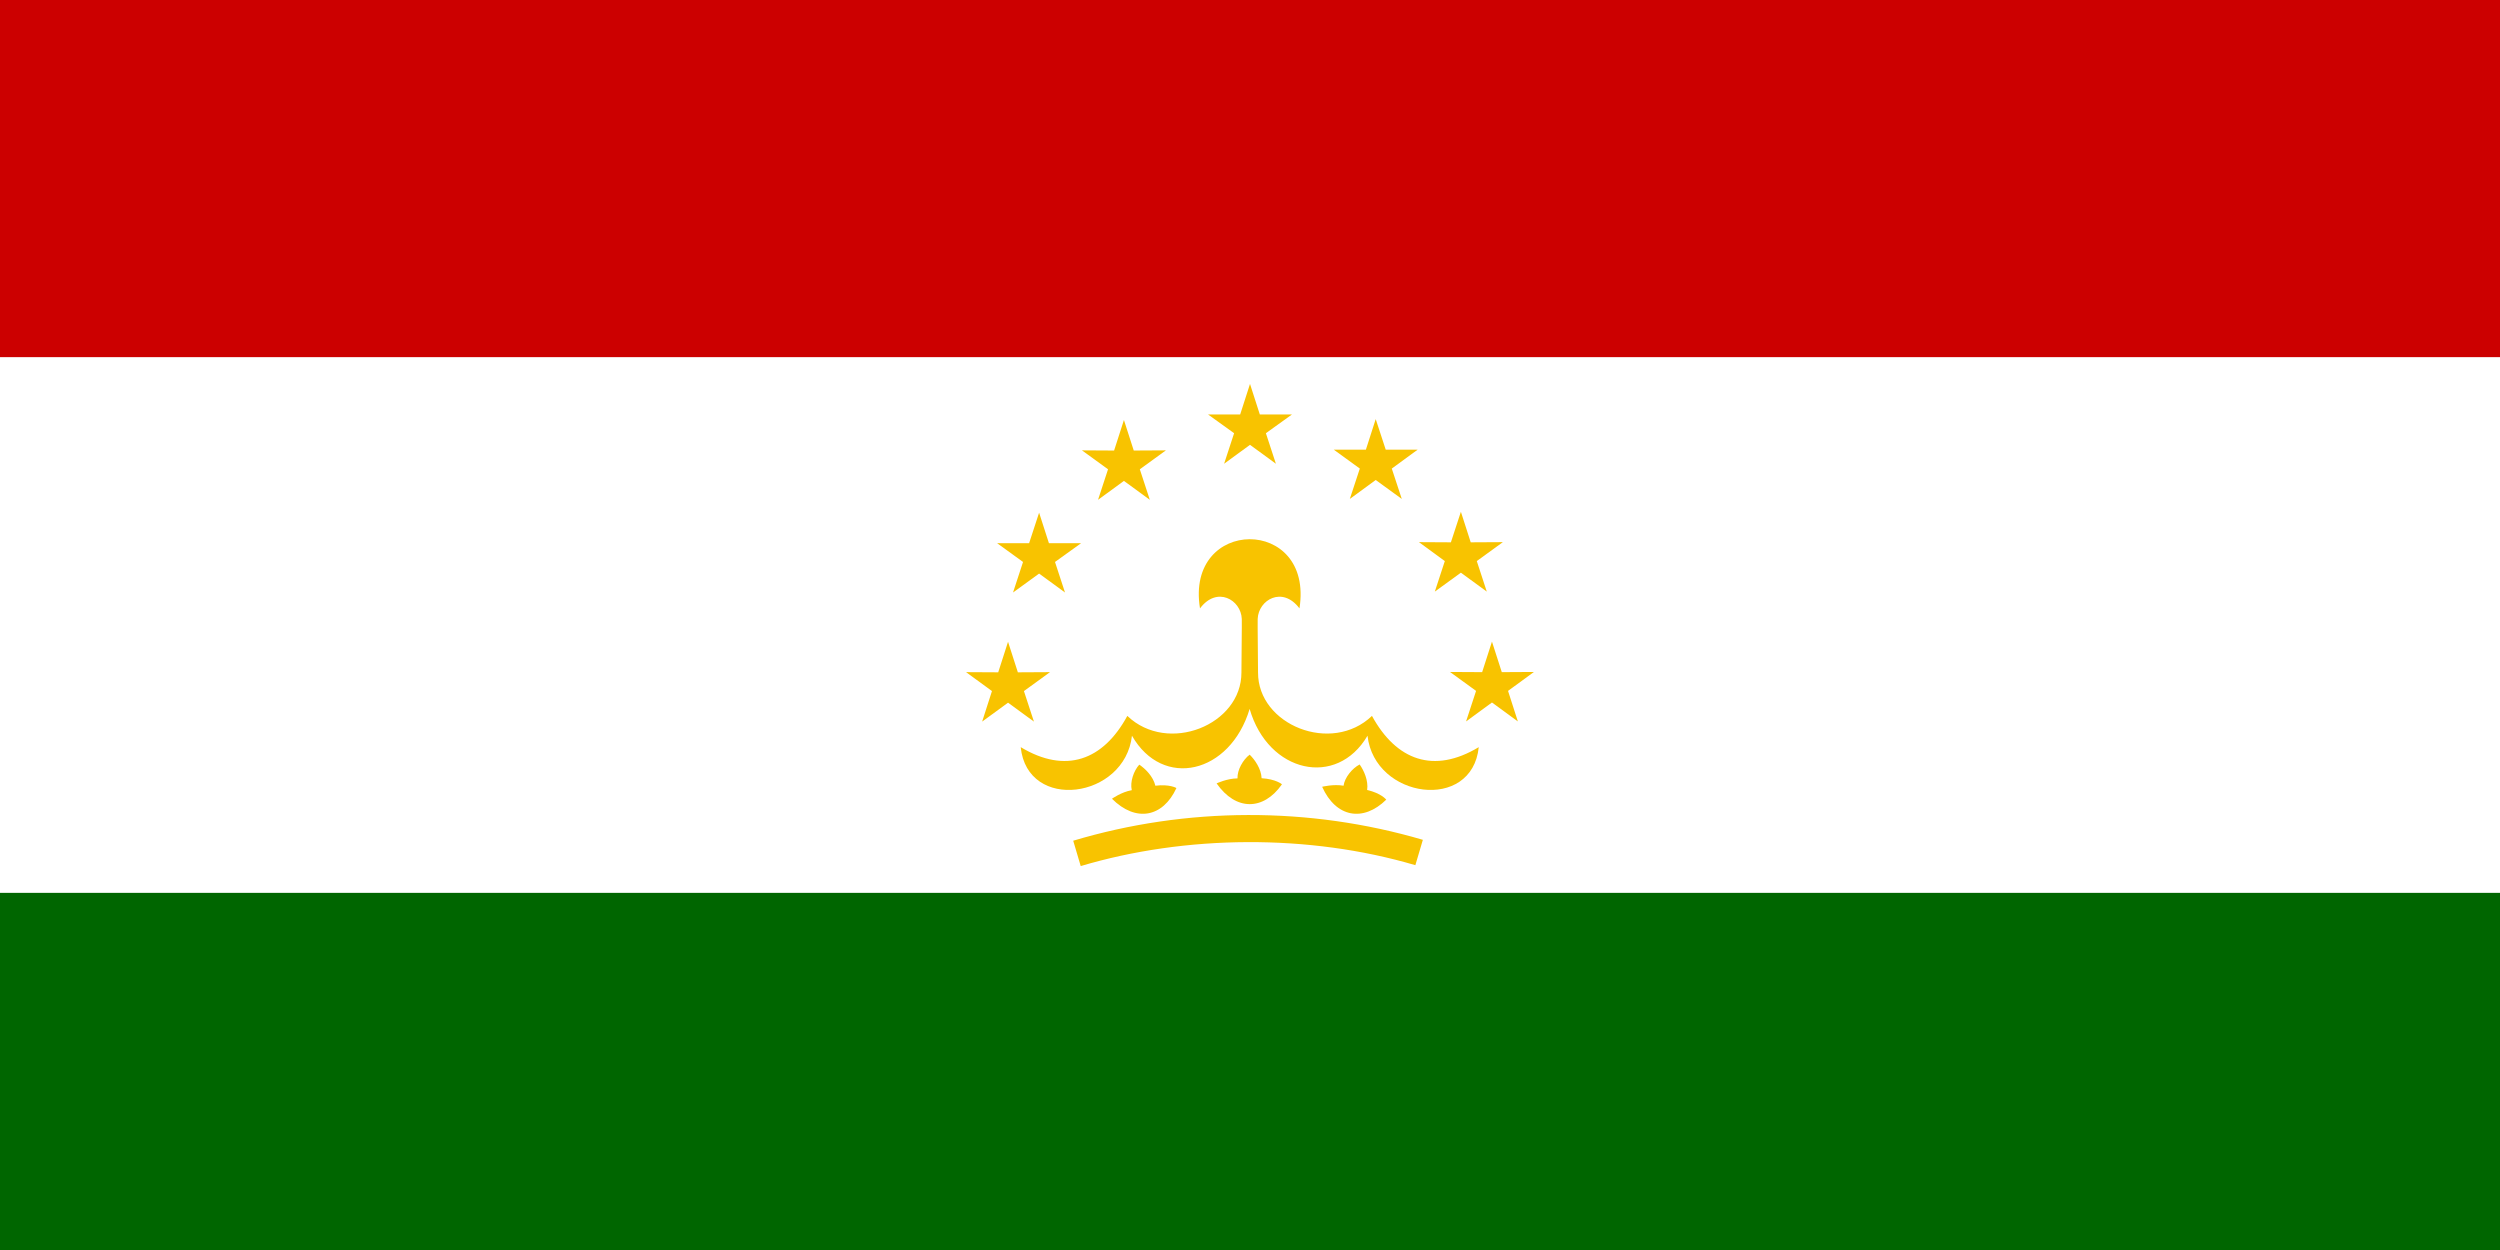
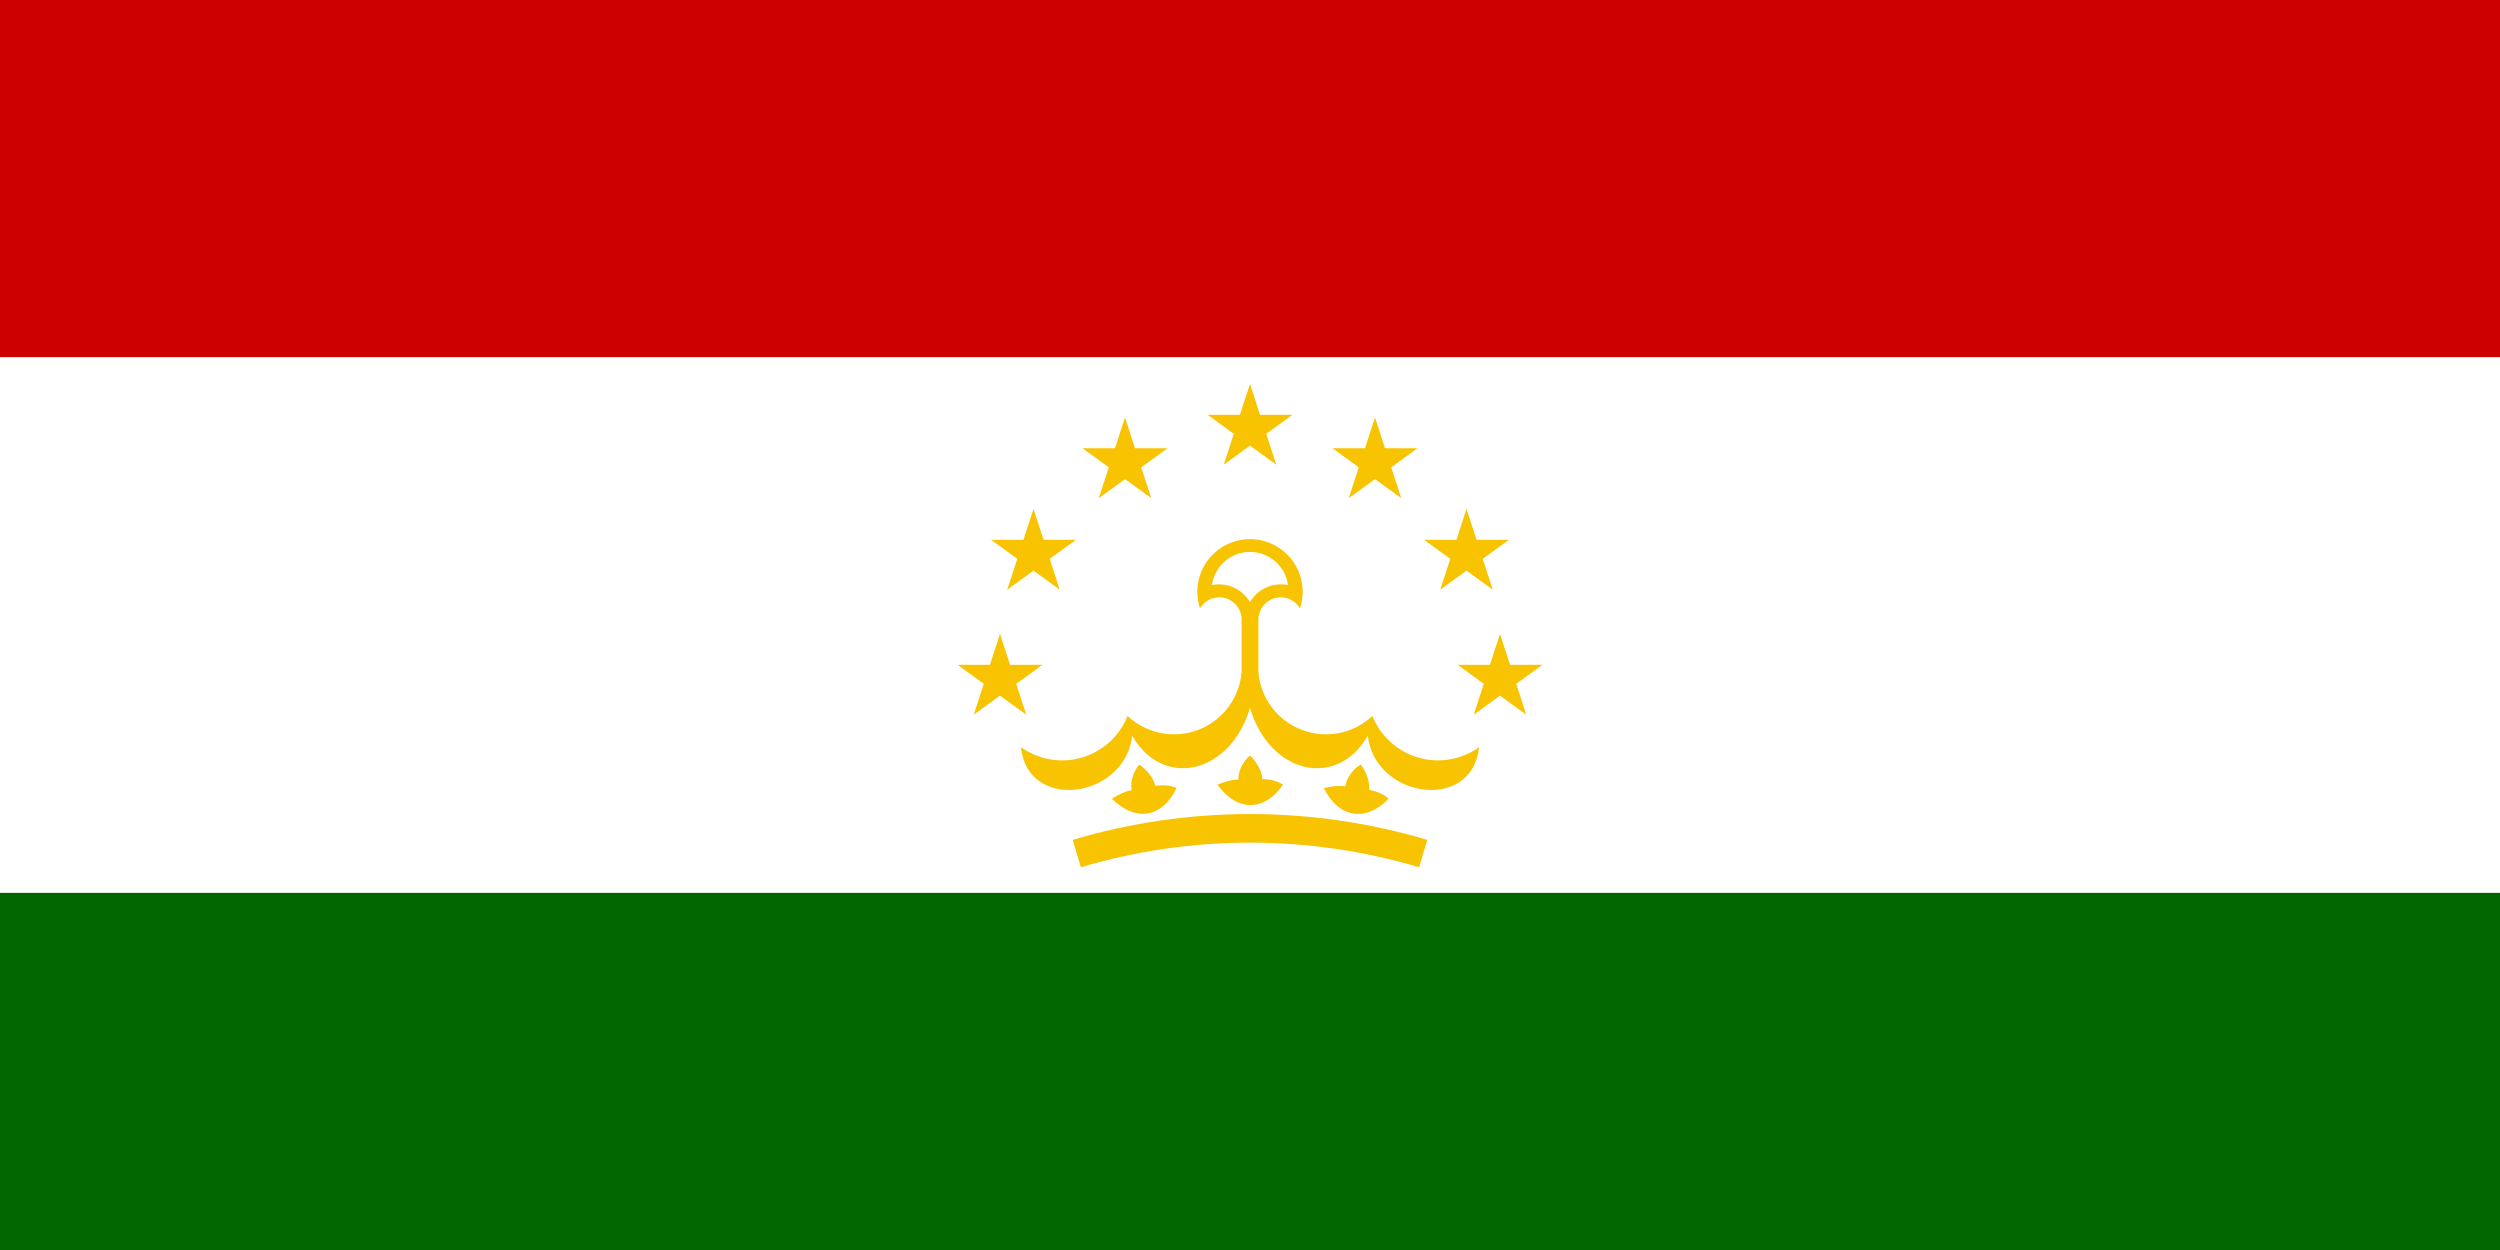
- <svg xmlns="http://www.w3.org/2000/svg" version="1.1" width="1200" height="600" viewBox="0 0 1400 700">
-   <rect x="0" y="0" width="1400" height="700" style="fill:#006600" />
-   <rect x="0" y="0" width="1400" height="500" style="fill:#FFFFFF" />
-   <rect x="0" y="0" width="1400" height="200" style="fill:#CC0000" />
-   <g style="fill:#F8C300;">
-     <path d="M 672.0,340.7 C 681.5,328.0 695.0,335.9 695.4,346.6 C 695.5,349.6 695.4,346.4 695.2,376.6 C 695.3,406.0 654.0,422.6 631.3,400.9 C 617.8,425.8 596.8,433.6 571.6,418.4 C 575.3,454.8 629.9,447.4 633.9,412 C 651.1,442.1 688.8,433.5 699.8,397 C 710.2,432.9 748.6,441.4 765.8,412 C 769.8,447.4 824.4,454.8 828.1,418.4 C 802.9,433.6 781.9,425.8 768.3,400.9 C 745.7,422.6 704.4,406 704.5,376.6 C 704.3,346.4 704.2,349.6 704.3,346.6 C 704.7,335.9 718.2,328 727.7,340.7 C 735.9,288.8 663.6,289.3 672,340.7 L 672.0,340.7 z              M 678.7,327.6 C 688.2,325.7 694.9,329.4 699.8,337.2 C 704.7,329.0 712.6,325.7 721.0,327.7 C 717.0,302.7 682.6,303.0 678.7,327.6 z" />
-     <path d="M 658.8,441.3 C 651.2,457.8 636.0,460.6 622.7,447.3 C 622.7,447.3 628.0,443.5 633.8,442.5 C 632.7,437.9 634.9,431.6 638.0,428.2 C 641.3,430.4 645.8,434.8 647,440 C 655,439 658.8,441.3 658.8,441.3 z" />
-     <path d="M 601.0,470.8 C 664.5,451.8 733.2,451.6 796.8,470.3 L 792.6,484.5 C 733.0,466.9 663.9,467.5 605.2,485 L 601.0,470.8 z" />
-     <path d="M 776.3,447.8 C 763.4,460.5 748.1,457.8 740.4,440.6 C 740.4,440.6 746.7,439.0 752.4,440.0 C 753.0,435.4 757.3,430.2 761.4,428.1 C 763.7,431.3 766.4,437.1 765.6,442.4 C 773.5,444.2 776.3,447.8 776.3,447.8 z" />
-     <path d="M 717.9,439.2 C 707.5,454.1 692,454.1 681.3,438.7 C 681.3,438.7 687.2,435.9 693,435.9 C 692.8,431.2 696.1,425.4 699.8,422.6 C 702.6,425.3 706.3,430.5 706.5,435.8 C 714.6,436.3 717.9,439.2 717.9,439.2 z" />
-     <polygon points="629.4,235.2 634.9,252.3 652.9,252.2 638.3,262.8 643.9,279.9 629.4,269.3 614.9,279.9 620.5,262.8 605.9,252.2 623.9,252.3 629.4,235.2" />
-     <polygon points="700,215 705.5,232.1 723.5,232.1 708.9,242.6 714.5,259.7 700,249.1 685.5,259.7 691.1,242.6 676.5,232.1 694.5,232.1 700,215" />
-     <polygon points="770.4,234.7 776,251.8 793.9,251.8 779.4,262.4 785,279.4 770.4,268.8 755.9,279.4 761.5,262.4 746.9,251.8 764.9,251.8 770.4,234.7" />
-     <polygon points="818.1,286.6 823.6,303.7 841.6,303.6 827,314.2 832.6,331.3 818.1,320.7 803.5,331.3 809.1,314.2 794.6,303.6 812.5,303.7 818.1,286.6" />
-     <polygon points="835.5,359.3 841,376.4 859,376.3 844.5,386.9 850,404 835.5,393.4 821,404 826.6,386.9 812,376.3 830,376.4 835.5,359.3" />
-     <polygon points="581.9,287.1 587.4,304.2 605.4,304.2 590.8,314.7 596.4,331.8 581.9,321.2 567.3,331.8 572.9,314.7 558.4,304.2 576.3,304.2 581.9,287.1" />
-     <polygon points="564.5,359.4 570,376.5 588,376.4 573.4,387 579,404.1 564.5,393.5 550,404.1 555.5,387 541,376.4 559,376.5 564.5,359.4" />
+ <svg xmlns="http://www.w3.org/2000/svg" xmlns:xlink="http://www.w3.org/1999/xlink" version="1.1" width="1200" height="600" viewBox="0 0 1400 700">
+   <rect width="1400" fill="#060" height="700" />
+   <rect width="1400" fill="#fff" height="500" />
+   <rect width="1400" fill="#c00" height="200" />
+   <g fill="#f8c300">
+     <path d="M 672.0,340.7 a 12.5,12.5 0,0,1 23.3,5.9 v 50 h 9.4 v -50 a 12.5,12.5 0,0,1 23.3,-5.9 a 29.5,29.5 0,1,0 -56,0" />
+     <path d="M 678.7,327.65 a 20,20 0,0,1 21.3,9.55 a 20,20 0,0,1 21.3,-9.55 a 21.5,21.5 0,0,0 -42.6,0" fill="#fff" />
+     <path id="w" d="M 695.3,376.627 a 38,38 0 0 1 -63.845,24.316 a 39.5,39.5 0 0 1 -59.734,17.467 c 3.65,36.426 58.252,28.989 62.32,-6.429 17.154,30.115 54.873,21.49 65.91,-15.4 z" />
+     <use xlink:href="#w" transform="translate(700,0) scale(-1,1) translate(-700,0)" />
+     <path id="r" d="M 658.84,441.31 c -7.618,16.446 -22.845,19.271 -36.164,5.995 0,0 5.354,-3.783 11.086,-4.826 -1.075,-4.574 1.129,-10.902 4.235,-14.324 3.257,2.226 7.804,6.689 8.96,11.874 8.029,-1.039 11.883,1.282 11.883,1.282 z" />
+     <use xlink:href="#r" transform="rotate(9.37, 700,804)" />
+     <use xlink:href="#r" transform="rotate(18.74, 700,804)" />
+     <path d="M 603,478 a 340,340 0 0 1 194,0" fill="none" stroke-width="16" stroke="#f8c300" />
+     <g transform="translate(700,380)">
+       <g transform="translate(0,-140)">
+         <polygon id="s" points="0,-513674 301930,415571 -488533,-158734 488533,-158734 -301930,415571" transform="scale(0.000048669)" />
+       </g>
+       <g id="h">
+         <use xlink:href="#s" transform="rotate(-30) translate(0,-140) rotate(30)" />
+         <use xlink:href="#s" transform="rotate(-60) translate(0,-140) rotate(60)" />
+         <use xlink:href="#s" transform="rotate(-90) translate(0,-140) rotate(90)" />
+       </g>
+       <use xlink:href="#h" transform="scale(-1,1)" />
+     </g>
  </g>
</svg>
